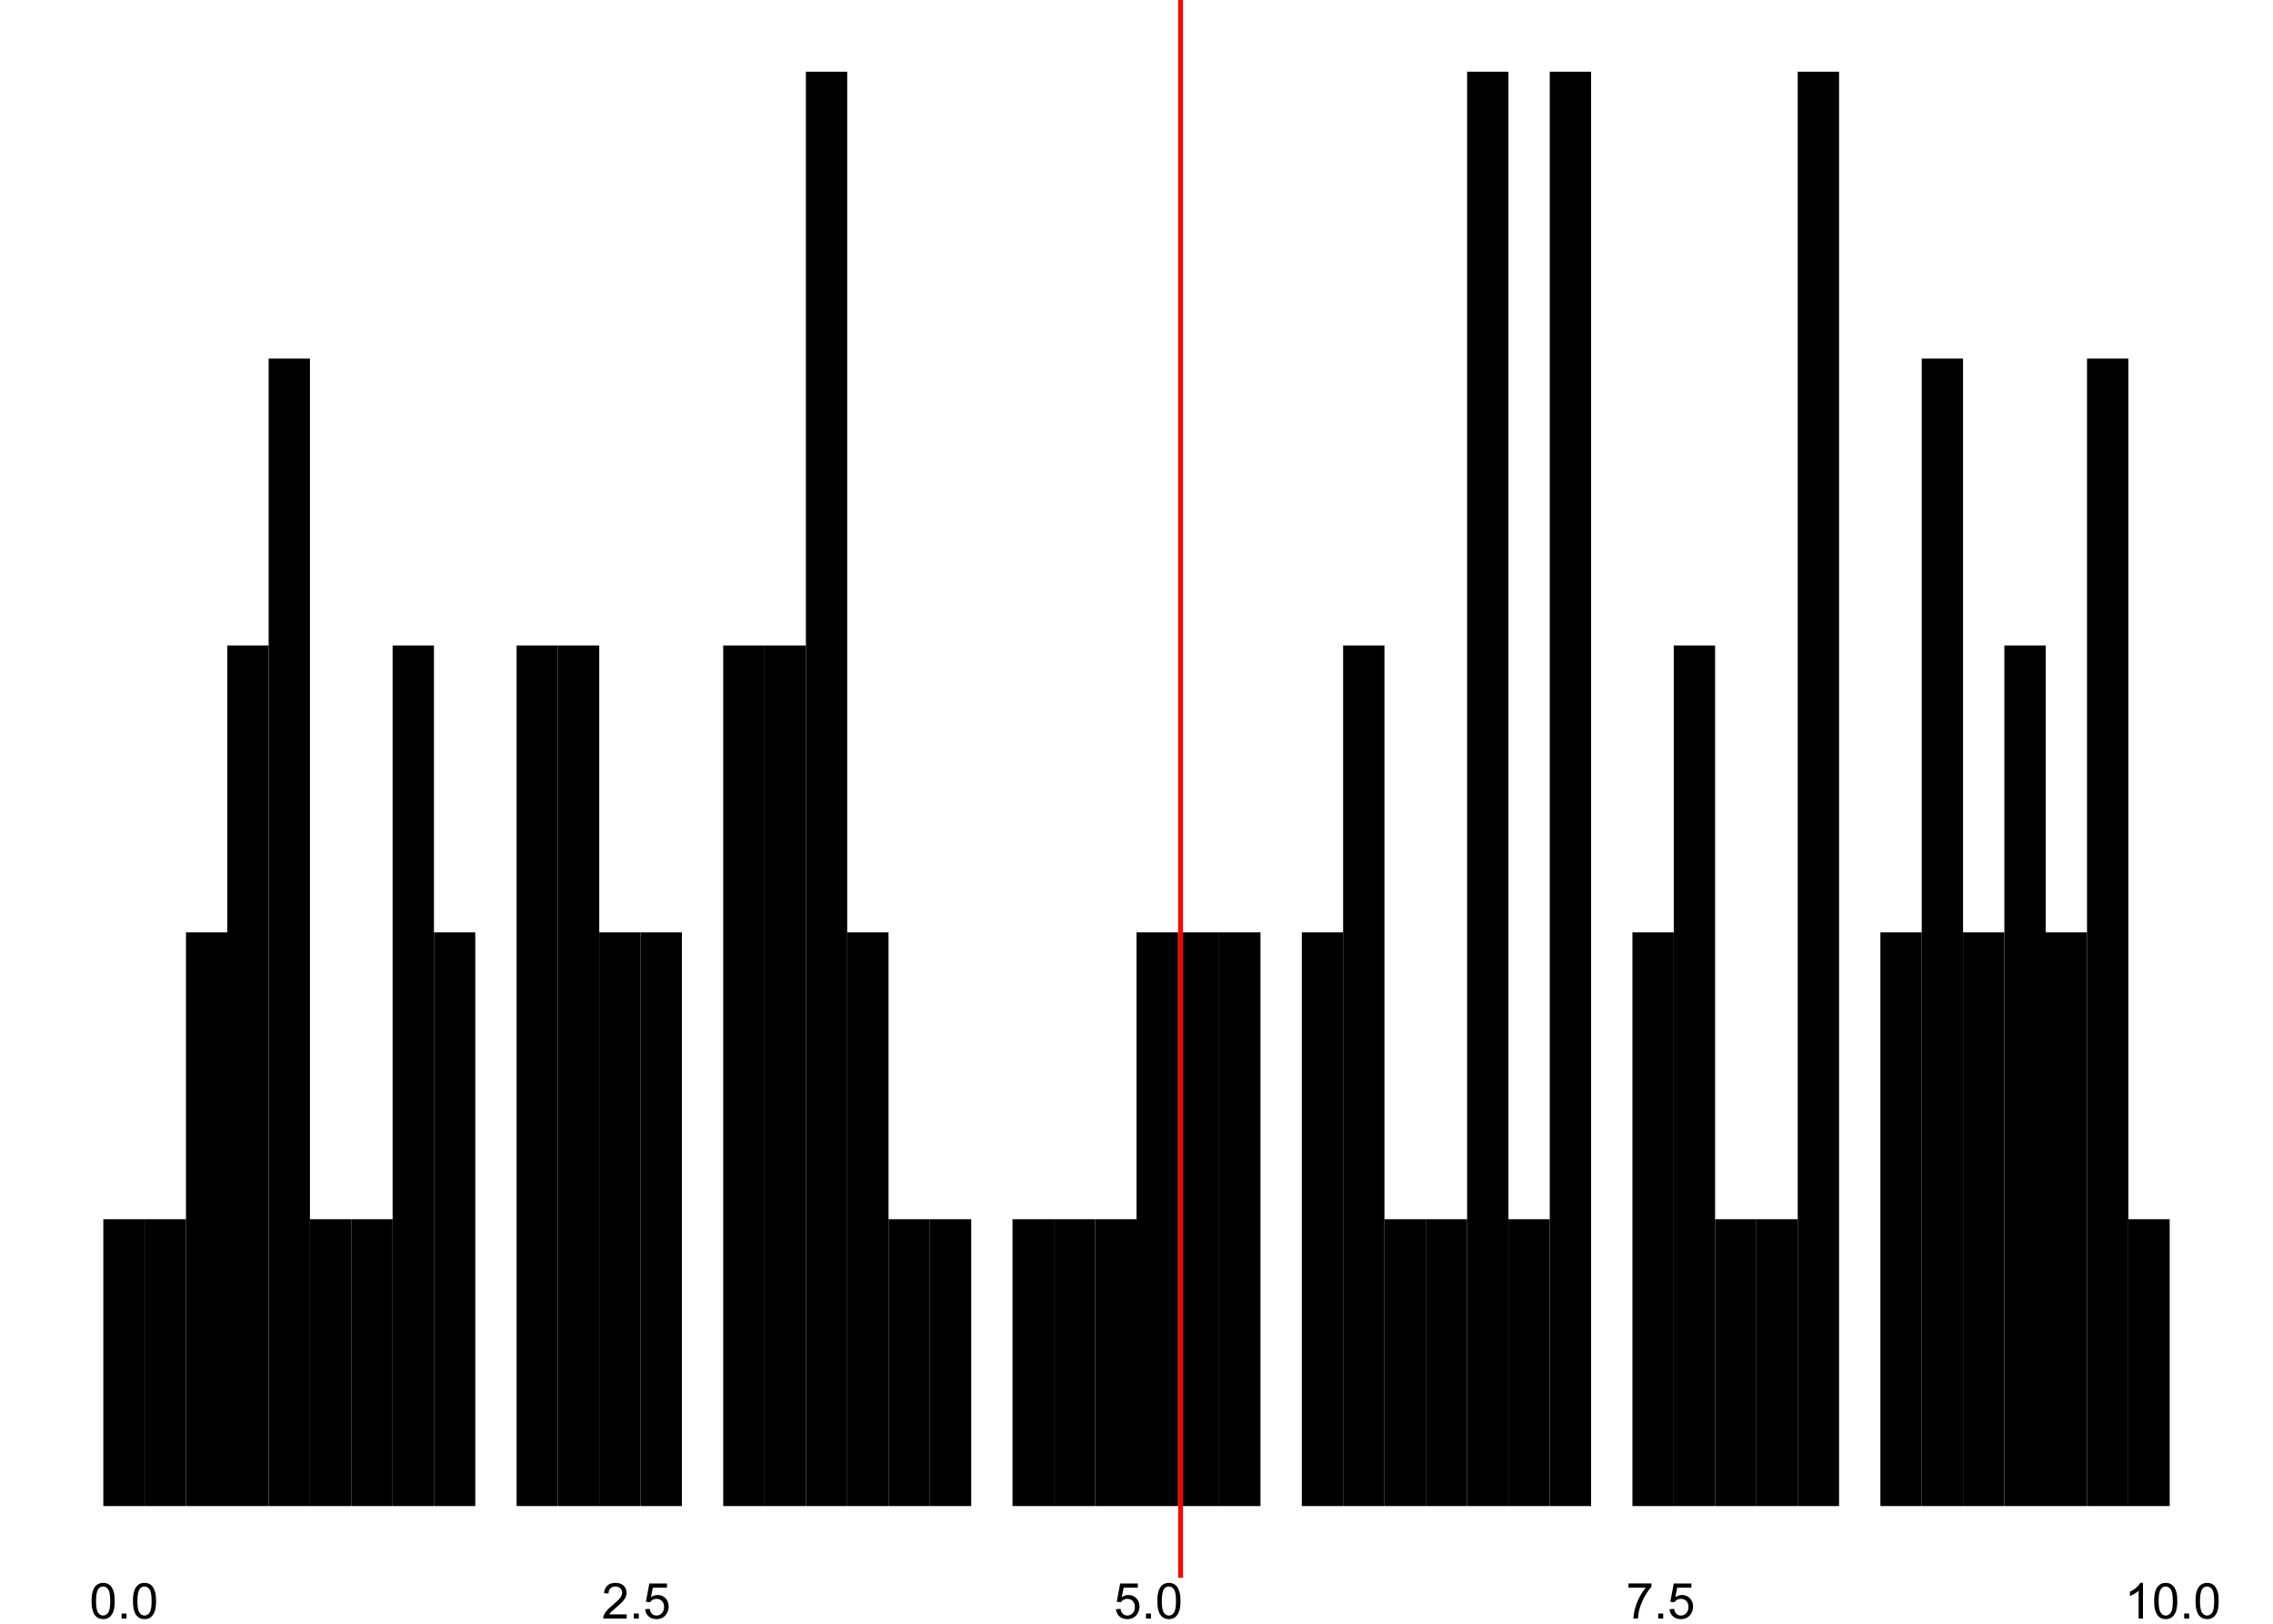
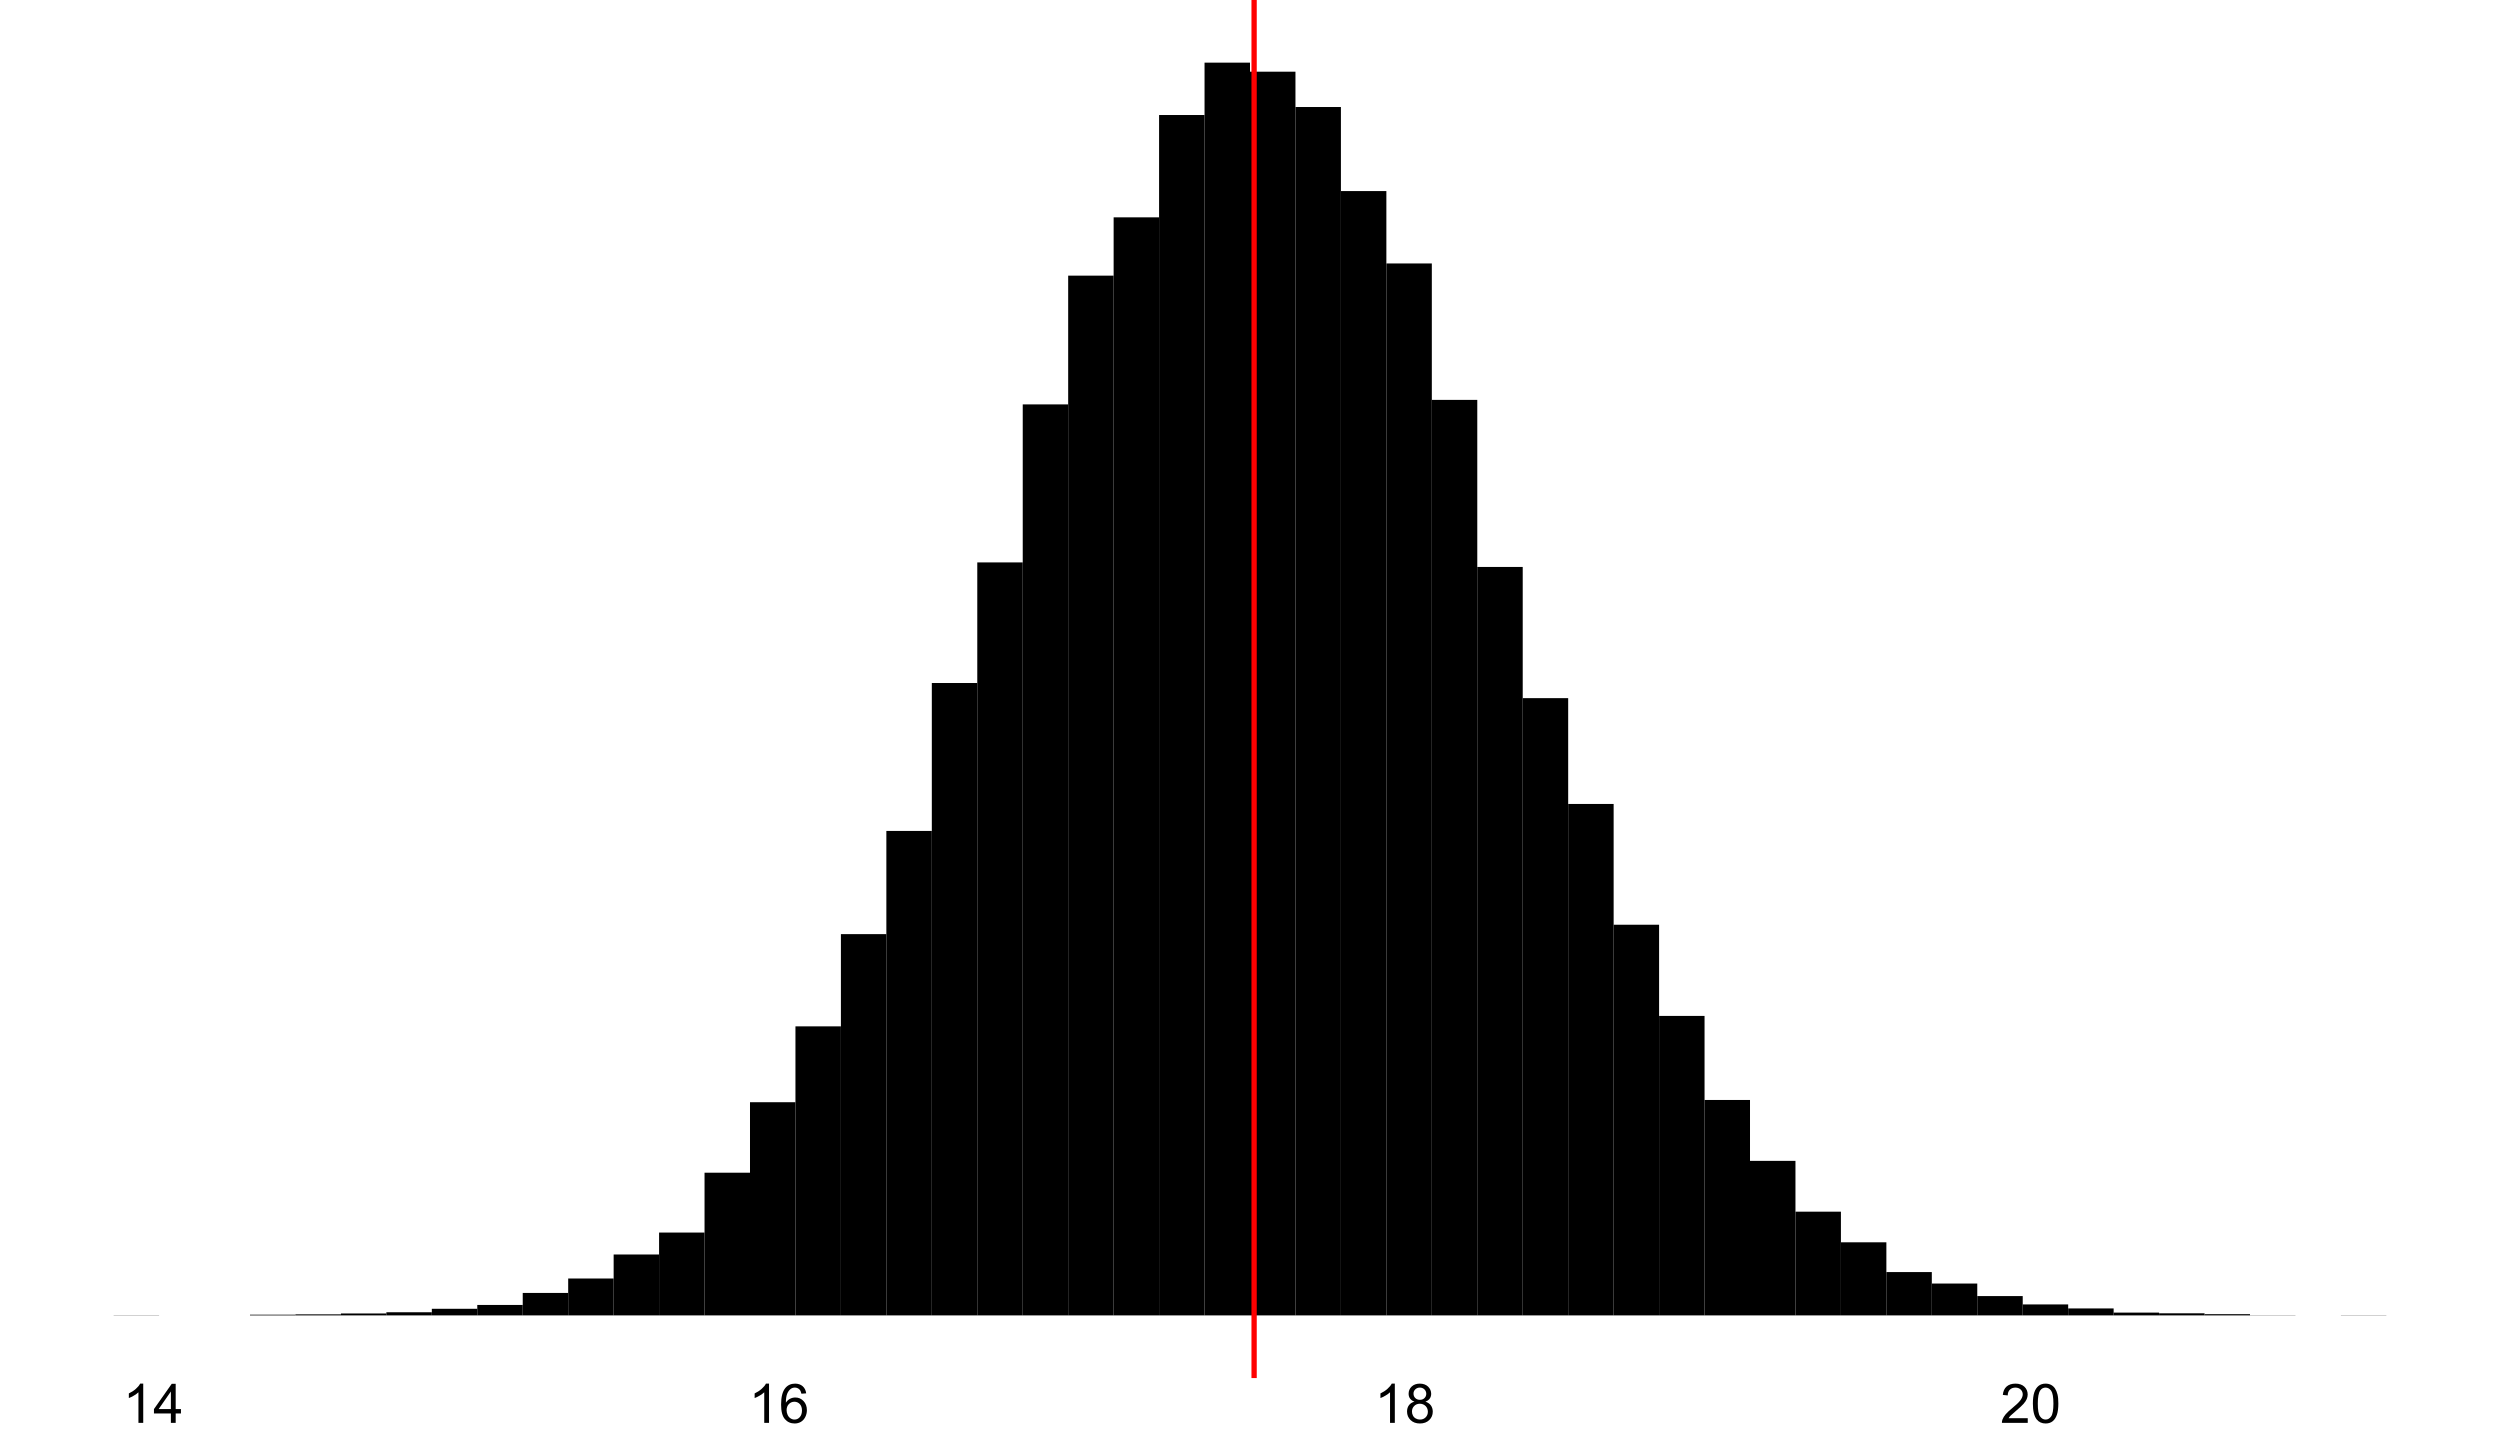
- <svg xmlns="http://www.w3.org/2000/svg" xmlns:xlink="http://www.w3.org/1999/xlink" width="504pt" height="360pt" viewBox="0 0 504 360" version="1.1">
+ <svg xmlns="http://www.w3.org/2000/svg" xmlns:xlink="http://www.w3.org/1999/xlink" width="504pt" height="288pt" viewBox="0 0 504 288" version="1.1">
  <defs>
    <g>
      <symbol overflow="visible" id="glyph0-0">
        <path style="stroke:none;" d="M 1.375 0 L 1.375 -6.875 L 6.875 -6.875 L 6.875 0 Z M 1.547 -0.172 L 6.703 -0.172 L 6.703 -6.703 L 1.547 -6.703 Z M 1.547 -0.172 " />
      </symbol>
      <symbol overflow="visible" id="glyph0-1">
-         <path style="stroke:none;" d="M 0.457 -3.883 C 0.457 -4.812 0.551 -5.562 0.742 -6.133 C 0.934 -6.699 1.219 -7.137 1.598 -7.445 C 1.973 -7.75 2.449 -7.902 3.023 -7.906 C 3.445 -7.902 3.812 -7.816 4.133 -7.648 C 4.449 -7.477 4.715 -7.234 4.926 -6.914 C 5.133 -6.594 5.297 -6.203 5.414 -5.742 C 5.531 -5.281 5.59 -4.66 5.59 -3.883 C 5.59 -2.957 5.492 -2.211 5.305 -1.645 C 5.113 -1.078 4.832 -0.641 4.457 -0.332 C 4.078 -0.023 3.602 0.129 3.023 0.133 C 2.266 0.129 1.668 -0.141 1.234 -0.684 C 0.715 -1.336 0.457 -2.402 0.457 -3.883 Z M 1.449 -3.883 C 1.445 -2.59 1.598 -1.73 1.902 -1.301 C 2.203 -0.871 2.578 -0.656 3.023 -0.66 C 3.469 -0.656 3.84 -0.871 4.145 -1.305 C 4.441 -1.73 4.594 -2.59 4.598 -3.883 C 4.594 -5.176 4.441 -6.035 4.145 -6.465 C 3.84 -6.887 3.465 -7.102 3.012 -7.105 C 2.566 -7.102 2.211 -6.914 1.949 -6.543 C 1.613 -6.059 1.445 -5.172 1.449 -3.883 Z M 1.449 -3.883 " />
+         <path style="stroke:none;" d="M 4.098 0 L 3.133 0 L 3.133 -6.16 C 2.895 -5.934 2.59 -5.711 2.215 -5.492 C 1.836 -5.266 1.496 -5.102 1.199 -4.996 L 1.199 -5.93 C 1.734 -6.184 2.207 -6.488 2.613 -6.852 C 3.02 -7.211 3.305 -7.562 3.477 -7.906 L 4.098 -7.906 Z M 4.098 0 " />
      </symbol>
      <symbol overflow="visible" id="glyph0-2">
-         <path style="stroke:none;" d="M 1 0 L 1 -1.102 L 2.102 -1.102 L 2.102 0 Z M 1 0 " />
+         <path style="stroke:none;" d="M 3.555 0 L 3.555 -1.887 L 0.141 -1.887 L 0.141 -2.773 L 3.734 -7.875 L 4.523 -7.875 L 4.523 -2.773 L 5.586 -2.773 L 5.586 -1.887 L 4.523 -1.887 L 4.523 0 Z M 3.555 -2.773 L 3.555 -6.32 L 1.09 -2.773 Z M 3.555 -2.773 " />
      </symbol>
      <symbol overflow="visible" id="glyph0-3">
+         <path style="stroke:none;" d="M 5.473 -5.945 L 4.512 -5.871 C 4.426 -6.25 4.305 -6.523 4.148 -6.699 C 3.883 -6.969 3.559 -7.105 3.18 -7.109 C 2.871 -7.105 2.602 -7.02 2.367 -6.852 C 2.062 -6.625 1.82 -6.301 1.648 -5.879 C 1.469 -5.449 1.379 -4.844 1.375 -4.062 C 1.605 -4.414 1.891 -4.68 2.227 -4.852 C 2.562 -5.023 2.914 -5.109 3.289 -5.109 C 3.93 -5.109 4.48 -4.871 4.934 -4.395 C 5.387 -3.918 5.613 -3.305 5.613 -2.555 C 5.613 -2.062 5.504 -1.602 5.293 -1.18 C 5.074 -0.75 4.781 -0.426 4.414 -0.203 C 4.039 0.02 3.617 0.129 3.148 0.133 C 2.336 0.129 1.68 -0.164 1.176 -0.754 C 0.664 -1.344 0.41 -2.32 0.414 -3.684 C 0.41 -5.203 0.691 -6.309 1.258 -7.004 C 1.746 -7.602 2.406 -7.902 3.238 -7.906 C 3.855 -7.902 4.363 -7.73 4.762 -7.383 C 5.156 -7.035 5.395 -6.555 5.473 -5.945 Z M 1.523 -2.551 C 1.523 -2.215 1.594 -1.898 1.734 -1.594 C 1.875 -1.289 2.07 -1.055 2.328 -0.898 C 2.578 -0.734 2.848 -0.656 3.133 -0.66 C 3.535 -0.656 3.887 -0.82 4.184 -1.152 C 4.477 -1.48 4.621 -1.93 4.625 -2.496 C 4.621 -3.039 4.477 -3.465 4.188 -3.781 C 3.895 -4.094 3.531 -4.254 3.094 -4.254 C 2.656 -4.254 2.285 -4.094 1.98 -3.781 C 1.676 -3.465 1.523 -3.055 1.523 -2.551 Z M 1.523 -2.551 " />
+       </symbol>
+       <symbol overflow="visible" id="glyph0-4">
+         <path style="stroke:none;" d="M 1.945 -4.27 C 1.543 -4.414 1.242 -4.625 1.051 -4.898 C 0.855 -5.168 0.762 -5.492 0.762 -5.875 C 0.762 -6.445 0.965 -6.926 1.379 -7.32 C 1.789 -7.707 2.34 -7.902 3.023 -7.906 C 3.711 -7.902 4.262 -7.703 4.684 -7.305 C 5.098 -6.902 5.309 -6.418 5.312 -5.848 C 5.309 -5.48 5.211 -5.16 5.023 -4.895 C 4.828 -4.621 4.539 -4.414 4.152 -4.27 C 4.633 -4.109 5 -3.855 5.254 -3.508 C 5.504 -3.152 5.629 -2.734 5.633 -2.25 C 5.629 -1.578 5.391 -1.012 4.918 -0.555 C 4.441 -0.098 3.816 0.129 3.039 0.133 C 2.262 0.129 1.637 -0.098 1.16 -0.555 C 0.684 -1.012 0.445 -1.586 0.445 -2.277 C 0.445 -2.789 0.574 -3.219 0.836 -3.562 C 1.094 -3.906 1.465 -4.141 1.945 -4.27 Z M 1.75 -5.906 C 1.746 -5.535 1.867 -5.23 2.109 -4.996 C 2.348 -4.758 2.66 -4.641 3.047 -4.641 C 3.418 -4.641 3.723 -4.758 3.961 -4.992 C 4.199 -5.227 4.316 -5.512 4.32 -5.855 C 4.316 -6.207 4.195 -6.504 3.949 -6.746 C 3.703 -6.984 3.398 -7.105 3.035 -7.109 C 2.664 -7.105 2.355 -6.988 2.113 -6.754 C 1.867 -6.516 1.746 -6.234 1.75 -5.906 Z M 1.438 -2.273 C 1.434 -1.996 1.5 -1.727 1.633 -1.473 C 1.762 -1.211 1.957 -1.012 2.219 -0.871 C 2.473 -0.727 2.75 -0.656 3.051 -0.66 C 3.508 -0.656 3.887 -0.805 4.191 -1.105 C 4.488 -1.398 4.641 -1.777 4.645 -2.238 C 4.641 -2.703 4.484 -3.086 4.18 -3.395 C 3.867 -3.695 3.48 -3.848 3.02 -3.852 C 2.559 -3.848 2.184 -3.699 1.887 -3.398 C 1.586 -3.098 1.434 -2.723 1.438 -2.273 Z M 1.438 -2.273 " />
+       </symbol>
+       <symbol overflow="visible" id="glyph0-5">
        <path style="stroke:none;" d="M 5.539 -0.93 L 5.539 0 L 0.332 0 C 0.32 -0.23 0.359 -0.453 0.445 -0.672 C 0.578 -1.023 0.789 -1.371 1.082 -1.719 C 1.371 -2.059 1.793 -2.457 2.348 -2.91 C 3.203 -3.609 3.781 -4.164 4.082 -4.578 C 4.379 -4.984 4.527 -5.375 4.531 -5.742 C 4.527 -6.125 4.391 -6.445 4.121 -6.711 C 3.844 -6.969 3.488 -7.102 3.051 -7.105 C 2.582 -7.102 2.211 -6.961 1.934 -6.688 C 1.652 -6.406 1.508 -6.02 1.508 -5.527 L 0.516 -5.629 C 0.582 -6.367 0.836 -6.934 1.281 -7.324 C 1.723 -7.711 2.32 -7.902 3.07 -7.906 C 3.828 -7.902 4.426 -7.695 4.867 -7.277 C 5.305 -6.855 5.523 -6.336 5.527 -5.719 C 5.523 -5.402 5.461 -5.09 5.332 -4.789 C 5.203 -4.484 4.988 -4.164 4.691 -3.828 C 4.391 -3.488 3.895 -3.027 3.203 -2.445 C 2.621 -1.953 2.246 -1.625 2.082 -1.453 C 1.914 -1.277 1.781 -1.102 1.676 -0.93 Z M 5.539 -0.93 " />
      </symbol>
-       <symbol overflow="visible" id="glyph0-4">
-         <path style="stroke:none;" d="M 0.457 -2.062 L 1.473 -2.148 C 1.543 -1.652 1.719 -1.281 1.996 -1.031 C 2.266 -0.781 2.594 -0.656 2.984 -0.66 C 3.445 -0.656 3.84 -0.832 4.168 -1.188 C 4.488 -1.535 4.652 -2 4.652 -2.582 C 4.652 -3.133 4.496 -3.566 4.188 -3.887 C 3.875 -4.203 3.469 -4.363 2.969 -4.367 C 2.656 -4.363 2.375 -4.293 2.125 -4.152 C 1.871 -4.008 1.676 -3.824 1.535 -3.605 L 0.629 -3.723 L 1.391 -7.766 L 5.305 -7.766 L 5.305 -6.844 L 2.164 -6.844 L 1.742 -4.727 C 2.211 -5.051 2.707 -5.215 3.227 -5.219 C 3.91 -5.215 4.488 -4.977 4.965 -4.504 C 5.434 -4.027 5.672 -3.414 5.676 -2.668 C 5.672 -1.953 5.465 -1.34 5.055 -0.82 C 4.547 -0.188 3.855 0.129 2.984 0.133 C 2.266 0.129 1.684 -0.07 1.234 -0.469 C 0.777 -0.867 0.52 -1.398 0.457 -2.062 Z M 0.457 -2.062 " />
-       </symbol>
-       <symbol overflow="visible" id="glyph0-5">
-         <path style="stroke:none;" d="M 0.52 -6.844 L 0.52 -7.773 L 5.617 -7.773 L 5.617 -7.02 C 5.113 -6.484 4.617 -5.773 4.129 -4.891 C 3.633 -4.004 3.25 -3.094 2.984 -2.164 C 2.789 -1.5 2.668 -0.781 2.617 0 L 1.621 0 C 1.629 -0.617 1.75 -1.363 1.984 -2.246 C 2.215 -3.121 2.551 -3.969 2.988 -4.781 C 3.422 -5.594 3.883 -6.281 4.379 -6.844 Z M 0.52 -6.844 " />
-       </symbol>
      <symbol overflow="visible" id="glyph0-6">
-         <path style="stroke:none;" d="M 4.098 0 L 3.133 0 L 3.133 -6.16 C 2.895 -5.934 2.59 -5.711 2.215 -5.492 C 1.836 -5.266 1.496 -5.102 1.199 -4.996 L 1.199 -5.93 C 1.734 -6.184 2.207 -6.488 2.613 -6.852 C 3.02 -7.211 3.305 -7.562 3.477 -7.906 L 4.098 -7.906 Z M 4.098 0 " />
+         <path style="stroke:none;" d="M 0.457 -3.883 C 0.457 -4.812 0.551 -5.562 0.742 -6.133 C 0.934 -6.699 1.219 -7.137 1.598 -7.445 C 1.973 -7.75 2.449 -7.902 3.023 -7.906 C 3.445 -7.902 3.812 -7.816 4.133 -7.648 C 4.449 -7.477 4.715 -7.234 4.926 -6.914 C 5.133 -6.594 5.297 -6.203 5.414 -5.742 C 5.531 -5.281 5.59 -4.66 5.59 -3.883 C 5.59 -2.957 5.492 -2.211 5.305 -1.645 C 5.113 -1.078 4.832 -0.641 4.457 -0.332 C 4.078 -0.023 3.602 0.129 3.023 0.133 C 2.266 0.129 1.668 -0.141 1.234 -0.684 C 0.715 -1.336 0.457 -2.402 0.457 -3.883 Z M 1.449 -3.883 C 1.445 -2.59 1.598 -1.73 1.902 -1.301 C 2.203 -0.871 2.578 -0.656 3.023 -0.66 C 3.469 -0.656 3.84 -0.871 4.145 -1.305 C 4.441 -1.73 4.594 -2.59 4.598 -3.883 C 4.594 -5.176 4.441 -6.035 4.145 -6.465 C 3.84 -6.887 3.465 -7.102 3.012 -7.105 C 2.566 -7.102 2.211 -6.914 1.949 -6.543 C 1.613 -6.059 1.445 -5.172 1.449 -3.883 Z M 1.449 -3.883 " />
      </symbol>
    </g>
    <clipPath id="clip1">
-       <path d="M 261 0 L 263 0 L 263 349.812 L 261 349.812 Z M 261 0 " />
+       <path d="M 252 0 L 254 0 L 254 277.812 L 252 277.812 Z M 252 0 " />
    </clipPath>
  </defs>
-   <g id="surface8954">
-     <path style=" stroke:none;fill-rule:nonzero;fill:rgb(0%,0%,0%);fill-opacity:1;" d="M 22.91 333.91 L 32.074 333.91 L 32.074 270.309 L 22.91 270.309 Z M 22.91 333.91 " />
-     <path style=" stroke:none;fill-rule:nonzero;fill:rgb(0%,0%,0%);fill-opacity:1;" d="M 32.074 333.91 L 41.238 333.91 L 41.238 270.309 L 32.074 270.309 Z M 32.074 333.91 " />
-     <path style=" stroke:none;fill-rule:nonzero;fill:rgb(0%,0%,0%);fill-opacity:1;" d="M 41.238 333.91 L 50.402 333.91 L 50.402 206.707 L 41.238 206.707 Z M 41.238 333.91 " />
-     <path style=" stroke:none;fill-rule:nonzero;fill:rgb(0%,0%,0%);fill-opacity:1;" d="M 50.398 333.91 L 59.562 333.91 L 59.562 143.105 L 50.398 143.105 Z M 50.398 333.91 " />
-     <path style=" stroke:none;fill-rule:nonzero;fill:rgb(0%,0%,0%);fill-opacity:1;" d="M 59.562 333.91 L 68.727 333.91 L 68.727 79.504 L 59.562 79.504 Z M 59.562 333.91 " />
-     <path style=" stroke:none;fill-rule:nonzero;fill:rgb(0%,0%,0%);fill-opacity:1;" d="M 68.727 333.91 L 77.891 333.91 L 77.891 270.309 L 68.727 270.309 Z M 68.727 333.91 " />
-     <path style=" stroke:none;fill-rule:nonzero;fill:rgb(0%,0%,0%);fill-opacity:1;" d="M 77.891 333.91 L 87.055 333.91 L 87.055 270.309 L 77.891 270.309 Z M 77.891 333.91 " />
-     <path style=" stroke:none;fill-rule:nonzero;fill:rgb(0%,0%,0%);fill-opacity:1;" d="M 87.055 333.91 L 96.219 333.91 L 96.219 143.105 L 87.055 143.105 Z M 87.055 333.91 " />
-     <path style=" stroke:none;fill-rule:nonzero;fill:rgb(0%,0%,0%);fill-opacity:1;" d="M 96.219 333.91 L 105.383 333.91 L 105.383 206.707 L 96.219 206.707 Z M 96.219 333.91 " />
-     <path style=" stroke:none;fill-rule:nonzero;fill:rgb(0%,0%,0%);fill-opacity:1;" d="M 114.547 333.91 L 123.711 333.91 L 123.711 143.105 L 114.547 143.105 Z M 114.547 333.91 " />
-     <path style=" stroke:none;fill-rule:nonzero;fill:rgb(0%,0%,0%);fill-opacity:1;" d="M 123.711 333.91 L 132.875 333.91 L 132.875 143.105 L 123.711 143.105 Z M 123.711 333.91 " />
-     <path style=" stroke:none;fill-rule:nonzero;fill:rgb(0%,0%,0%);fill-opacity:1;" d="M 132.871 333.91 L 142.035 333.91 L 142.035 206.707 L 132.871 206.707 Z M 132.871 333.91 " />
-     <path style=" stroke:none;fill-rule:nonzero;fill:rgb(0%,0%,0%);fill-opacity:1;" d="M 142.035 333.91 L 151.199 333.91 L 151.199 206.707 L 142.035 206.707 Z M 142.035 333.91 " />
-     <path style=" stroke:none;fill-rule:nonzero;fill:rgb(0%,0%,0%);fill-opacity:1;" d="M 160.363 333.91 L 169.527 333.91 L 169.527 143.105 L 160.363 143.105 Z M 160.363 333.91 " />
-     <path style=" stroke:none;fill-rule:nonzero;fill:rgb(0%,0%,0%);fill-opacity:1;" d="M 169.527 333.91 L 178.691 333.91 L 178.691 143.105 L 169.527 143.105 Z M 169.527 333.91 " />
-     <path style=" stroke:none;fill-rule:nonzero;fill:rgb(0%,0%,0%);fill-opacity:1;" d="M 178.691 333.91 L 187.855 333.91 L 187.855 15.898 L 178.691 15.898 Z M 178.691 333.91 " />
-     <path style=" stroke:none;fill-rule:nonzero;fill:rgb(0%,0%,0%);fill-opacity:1;" d="M 187.855 333.91 L 197.02 333.91 L 197.02 206.707 L 187.855 206.707 Z M 187.855 333.91 " />
-     <path style=" stroke:none;fill-rule:nonzero;fill:rgb(0%,0%,0%);fill-opacity:1;" d="M 197.02 333.91 L 206.184 333.91 L 206.184 270.309 L 197.02 270.309 Z M 197.02 333.91 " />
-     <path style=" stroke:none;fill-rule:nonzero;fill:rgb(0%,0%,0%);fill-opacity:1;" d="M 206.184 333.91 L 215.348 333.91 L 215.348 270.309 L 206.184 270.309 Z M 206.184 333.91 " />
-     <path style=" stroke:none;fill-rule:nonzero;fill:rgb(0%,0%,0%);fill-opacity:1;" d="M 224.508 333.91 L 233.672 333.91 L 233.672 270.309 L 224.508 270.309 Z M 224.508 333.91 " />
-     <path style=" stroke:none;fill-rule:nonzero;fill:rgb(0%,0%,0%);fill-opacity:1;" d="M 233.672 333.91 L 242.836 333.91 L 242.836 270.309 L 233.672 270.309 Z M 233.672 333.91 " />
-     <path style=" stroke:none;fill-rule:nonzero;fill:rgb(0%,0%,0%);fill-opacity:1;" d="M 242.836 333.91 L 252 333.91 L 252 270.309 L 242.836 270.309 Z M 242.836 333.91 " />
-     <path style=" stroke:none;fill-rule:nonzero;fill:rgb(0%,0%,0%);fill-opacity:1;" d="M 252 333.91 L 261.164 333.91 L 261.164 206.707 L 252 206.707 Z M 252 333.91 " />
-     <path style=" stroke:none;fill-rule:nonzero;fill:rgb(0%,0%,0%);fill-opacity:1;" d="M 261.164 333.91 L 270.328 333.91 L 270.328 206.707 L 261.164 206.707 Z M 261.164 333.91 " />
-     <path style=" stroke:none;fill-rule:nonzero;fill:rgb(0%,0%,0%);fill-opacity:1;" d="M 270.328 333.91 L 279.492 333.91 L 279.492 206.707 L 270.328 206.707 Z M 270.328 333.91 " />
-     <path style=" stroke:none;fill-rule:nonzero;fill:rgb(0%,0%,0%);fill-opacity:1;" d="M 288.656 333.91 L 297.82 333.91 L 297.82 206.707 L 288.656 206.707 Z M 288.656 333.91 " />
-     <path style=" stroke:none;fill-rule:nonzero;fill:rgb(0%,0%,0%);fill-opacity:1;" d="M 297.816 333.91 L 306.98 333.91 L 306.98 143.105 L 297.816 143.105 Z M 297.816 333.91 " />
-     <path style=" stroke:none;fill-rule:nonzero;fill:rgb(0%,0%,0%);fill-opacity:1;" d="M 306.98 333.91 L 316.145 333.91 L 316.145 270.309 L 306.98 270.309 Z M 306.98 333.91 " />
-     <path style=" stroke:none;fill-rule:nonzero;fill:rgb(0%,0%,0%);fill-opacity:1;" d="M 316.145 333.91 L 325.309 333.91 L 325.309 270.309 L 316.145 270.309 Z M 316.145 333.91 " />
-     <path style=" stroke:none;fill-rule:nonzero;fill:rgb(0%,0%,0%);fill-opacity:1;" d="M 325.309 333.91 L 334.473 333.91 L 334.473 15.898 L 325.309 15.898 Z M 325.309 333.91 " />
-     <path style=" stroke:none;fill-rule:nonzero;fill:rgb(0%,0%,0%);fill-opacity:1;" d="M 334.473 333.91 L 343.637 333.91 L 343.637 270.309 L 334.473 270.309 Z M 334.473 333.91 " />
-     <path style=" stroke:none;fill-rule:nonzero;fill:rgb(0%,0%,0%);fill-opacity:1;" d="M 343.637 333.91 L 352.801 333.91 L 352.801 15.898 L 343.637 15.898 Z M 343.637 333.91 " />
-     <path style=" stroke:none;fill-rule:nonzero;fill:rgb(0%,0%,0%);fill-opacity:1;" d="M 361.965 333.91 L 371.129 333.91 L 371.129 206.707 L 361.965 206.707 Z M 361.965 333.91 " />
-     <path style=" stroke:none;fill-rule:nonzero;fill:rgb(0%,0%,0%);fill-opacity:1;" d="M 371.129 333.91 L 380.293 333.91 L 380.293 143.105 L 371.129 143.105 Z M 371.129 333.91 " />
-     <path style=" stroke:none;fill-rule:nonzero;fill:rgb(0%,0%,0%);fill-opacity:1;" d="M 380.289 333.91 L 389.453 333.91 L 389.453 270.309 L 380.289 270.309 Z M 380.289 333.91 " />
-     <path style=" stroke:none;fill-rule:nonzero;fill:rgb(0%,0%,0%);fill-opacity:1;" d="M 389.453 333.91 L 398.617 333.91 L 398.617 270.309 L 389.453 270.309 Z M 389.453 333.91 " />
-     <path style=" stroke:none;fill-rule:nonzero;fill:rgb(0%,0%,0%);fill-opacity:1;" d="M 398.617 333.91 L 407.781 333.91 L 407.781 15.898 L 398.617 15.898 Z M 398.617 333.91 " />
-     <path style=" stroke:none;fill-rule:nonzero;fill:rgb(0%,0%,0%);fill-opacity:1;" d="M 416.945 333.91 L 426.109 333.91 L 426.109 206.707 L 416.945 206.707 Z M 416.945 333.91 " />
-     <path style=" stroke:none;fill-rule:nonzero;fill:rgb(0%,0%,0%);fill-opacity:1;" d="M 426.109 333.91 L 435.273 333.91 L 435.273 79.504 L 426.109 79.504 Z M 426.109 333.91 " />
-     <path style=" stroke:none;fill-rule:nonzero;fill:rgb(0%,0%,0%);fill-opacity:1;" d="M 435.273 333.91 L 444.438 333.91 L 444.438 206.707 L 435.273 206.707 Z M 435.273 333.91 " />
-     <path style=" stroke:none;fill-rule:nonzero;fill:rgb(0%,0%,0%);fill-opacity:1;" d="M 444.438 333.91 L 453.602 333.91 L 453.602 143.105 L 444.438 143.105 Z M 444.438 333.91 " />
-     <path style=" stroke:none;fill-rule:nonzero;fill:rgb(0%,0%,0%);fill-opacity:1;" d="M 453.602 333.91 L 462.766 333.91 L 462.766 206.707 L 453.602 206.707 Z M 453.602 333.91 " />
-     <path style=" stroke:none;fill-rule:nonzero;fill:rgb(0%,0%,0%);fill-opacity:1;" d="M 462.762 333.91 L 471.926 333.91 L 471.926 79.504 L 462.762 79.504 Z M 462.762 333.91 " />
-     <path style=" stroke:none;fill-rule:nonzero;fill:rgb(0%,0%,0%);fill-opacity:1;" d="M 471.926 333.91 L 481.09 333.91 L 481.09 270.309 L 471.926 270.309 Z M 471.926 333.91 " />
+   <g id="surface10104">
+     <path style=" stroke:none;fill-rule:nonzero;fill:rgb(0%,0%,0%);fill-opacity:1;" d="M 22.91 265.184 L 32.074 265.184 L 32.074 265.148 L 22.91 265.148 Z M 22.91 265.184 " />
+     <path style=" stroke:none;fill-rule:nonzero;fill:rgb(0%,0%,0%);fill-opacity:1;" d="M 50.398 265.184 L 59.562 265.184 L 59.562 265.043 L 50.398 265.043 Z M 50.398 265.184 " />
+     <path style=" stroke:none;fill-rule:nonzero;fill:rgb(0%,0%,0%);fill-opacity:1;" d="M 59.562 265.184 L 68.727 265.184 L 68.727 264.973 L 59.562 264.973 Z M 59.562 265.184 " />
+     <path style=" stroke:none;fill-rule:nonzero;fill:rgb(0%,0%,0%);fill-opacity:1;" d="M 68.727 265.184 L 77.891 265.184 L 77.891 264.797 L 68.727 264.797 Z M 68.727 265.184 " />
+     <path style=" stroke:none;fill-rule:nonzero;fill:rgb(0%,0%,0%);fill-opacity:1;" d="M 77.891 265.184 L 87.055 265.184 L 87.055 264.551 L 77.891 264.551 Z M 77.891 265.184 " />
+     <path style=" stroke:none;fill-rule:nonzero;fill:rgb(0%,0%,0%);fill-opacity:1;" d="M 87.055 265.184 L 96.219 265.184 L 96.219 263.852 L 87.055 263.852 Z M 87.055 265.184 " />
+     <path style=" stroke:none;fill-rule:nonzero;fill:rgb(0%,0%,0%);fill-opacity:1;" d="M 96.219 265.184 L 105.383 265.184 L 105.383 263.078 L 96.219 263.078 Z M 96.219 265.184 " />
+     <path style=" stroke:none;fill-rule:nonzero;fill:rgb(0%,0%,0%);fill-opacity:1;" d="M 105.383 265.184 L 114.547 265.184 L 114.547 260.656 L 105.383 260.656 Z M 105.383 265.184 " />
+     <path style=" stroke:none;fill-rule:nonzero;fill:rgb(0%,0%,0%);fill-opacity:1;" d="M 114.547 265.184 L 123.711 265.184 L 123.711 257.746 L 114.547 257.746 Z M 114.547 265.184 " />
+     <path style=" stroke:none;fill-rule:nonzero;fill:rgb(0%,0%,0%);fill-opacity:1;" d="M 123.711 265.184 L 132.875 265.184 L 132.875 252.906 L 123.711 252.906 Z M 123.711 265.184 " />
+     <path style=" stroke:none;fill-rule:nonzero;fill:rgb(0%,0%,0%);fill-opacity:1;" d="M 132.871 265.184 L 142.035 265.184 L 142.035 248.484 L 132.871 248.484 Z M 132.871 265.184 " />
+     <path style=" stroke:none;fill-rule:nonzero;fill:rgb(0%,0%,0%);fill-opacity:1;" d="M 142.035 265.184 L 151.199 265.184 L 151.199 236.418 L 142.035 236.418 Z M 142.035 265.184 " />
+     <path style=" stroke:none;fill-rule:nonzero;fill:rgb(0%,0%,0%);fill-opacity:1;" d="M 151.199 265.184 L 160.363 265.184 L 160.363 222.207 L 151.199 222.207 Z M 151.199 265.184 " />
+     <path style=" stroke:none;fill-rule:nonzero;fill:rgb(0%,0%,0%);fill-opacity:1;" d="M 160.363 265.184 L 169.527 265.184 L 169.527 206.914 L 160.363 206.914 Z M 160.363 265.184 " />
+     <path style=" stroke:none;fill-rule:nonzero;fill:rgb(0%,0%,0%);fill-opacity:1;" d="M 169.527 265.184 L 178.691 265.184 L 178.691 188.32 L 169.527 188.32 Z M 169.527 265.184 " />
+     <path style=" stroke:none;fill-rule:nonzero;fill:rgb(0%,0%,0%);fill-opacity:1;" d="M 178.691 265.184 L 187.855 265.184 L 187.855 167.516 L 178.691 167.516 Z M 178.691 265.184 " />
+     <path style=" stroke:none;fill-rule:nonzero;fill:rgb(0%,0%,0%);fill-opacity:1;" d="M 187.855 265.184 L 197.02 265.184 L 197.02 137.695 L 187.855 137.695 Z M 187.855 265.184 " />
+     <path style=" stroke:none;fill-rule:nonzero;fill:rgb(0%,0%,0%);fill-opacity:1;" d="M 197.02 265.184 L 206.184 265.184 L 206.184 113.383 L 197.02 113.383 Z M 197.02 265.184 " />
+     <path style=" stroke:none;fill-rule:nonzero;fill:rgb(0%,0%,0%);fill-opacity:1;" d="M 206.184 265.184 L 215.348 265.184 L 215.348 81.527 L 206.184 81.527 Z M 206.184 265.184 " />
+     <path style=" stroke:none;fill-rule:nonzero;fill:rgb(0%,0%,0%);fill-opacity:1;" d="M 215.344 265.184 L 224.508 265.184 L 224.508 55.57 L 215.344 55.57 Z M 215.344 265.184 " />
+     <path style=" stroke:none;fill-rule:nonzero;fill:rgb(0%,0%,0%);fill-opacity:1;" d="M 224.508 265.184 L 233.672 265.184 L 233.672 43.816 L 224.508 43.816 Z M 224.508 265.184 " />
+     <path style=" stroke:none;fill-rule:nonzero;fill:rgb(0%,0%,0%);fill-opacity:1;" d="M 233.672 265.184 L 242.836 265.184 L 242.836 23.188 L 233.672 23.188 Z M 233.672 265.184 " />
+     <path style=" stroke:none;fill-rule:nonzero;fill:rgb(0%,0%,0%);fill-opacity:1;" d="M 242.836 265.184 L 252 265.184 L 252 12.629 L 242.836 12.629 Z M 242.836 265.184 " />
+     <path style=" stroke:none;fill-rule:nonzero;fill:rgb(0%,0%,0%);fill-opacity:1;" d="M 252 265.184 L 261.164 265.184 L 261.164 14.453 L 252 14.453 Z M 252 265.184 " />
+     <path style=" stroke:none;fill-rule:nonzero;fill:rgb(0%,0%,0%);fill-opacity:1;" d="M 261.164 265.184 L 270.328 265.184 L 270.328 21.574 L 261.164 21.574 Z M 261.164 265.184 " />
+     <path style=" stroke:none;fill-rule:nonzero;fill:rgb(0%,0%,0%);fill-opacity:1;" d="M 270.328 265.184 L 279.492 265.184 L 279.492 38.52 L 270.328 38.52 Z M 270.328 265.184 " />
+     <path style=" stroke:none;fill-rule:nonzero;fill:rgb(0%,0%,0%);fill-opacity:1;" d="M 279.492 265.184 L 288.656 265.184 L 288.656 53.113 L 279.492 53.113 Z M 279.492 265.184 " />
+     <path style=" stroke:none;fill-rule:nonzero;fill:rgb(0%,0%,0%);fill-opacity:1;" d="M 288.656 265.184 L 297.82 265.184 L 297.82 80.617 L 288.656 80.617 Z M 288.656 265.184 " />
+     <path style=" stroke:none;fill-rule:nonzero;fill:rgb(0%,0%,0%);fill-opacity:1;" d="M 297.816 265.184 L 306.98 265.184 L 306.98 114.297 L 297.816 114.297 Z M 297.816 265.184 " />
+     <path style=" stroke:none;fill-rule:nonzero;fill:rgb(0%,0%,0%);fill-opacity:1;" d="M 306.98 265.184 L 316.145 265.184 L 316.145 140.746 L 306.98 140.746 Z M 306.98 265.184 " />
+     <path style=" stroke:none;fill-rule:nonzero;fill:rgb(0%,0%,0%);fill-opacity:1;" d="M 316.145 265.184 L 325.309 265.184 L 325.309 162.078 L 316.145 162.078 Z M 316.145 265.184 " />
+     <path style=" stroke:none;fill-rule:nonzero;fill:rgb(0%,0%,0%);fill-opacity:1;" d="M 325.309 265.184 L 334.473 265.184 L 334.473 186.426 L 325.309 186.426 Z M 325.309 265.184 " />
+     <path style=" stroke:none;fill-rule:nonzero;fill:rgb(0%,0%,0%);fill-opacity:1;" d="M 334.473 265.184 L 343.637 265.184 L 343.637 204.809 L 334.473 204.809 Z M 334.473 265.184 " />
+     <path style=" stroke:none;fill-rule:nonzero;fill:rgb(0%,0%,0%);fill-opacity:1;" d="M 343.637 265.184 L 352.801 265.184 L 352.801 221.754 L 343.637 221.754 Z M 343.637 265.184 " />
+     <path style=" stroke:none;fill-rule:nonzero;fill:rgb(0%,0%,0%);fill-opacity:1;" d="M 352.801 265.184 L 361.965 265.184 L 361.965 234.031 L 352.801 234.031 Z M 352.801 265.184 " />
+     <path style=" stroke:none;fill-rule:nonzero;fill:rgb(0%,0%,0%);fill-opacity:1;" d="M 361.965 265.184 L 371.129 265.184 L 371.129 244.273 L 361.965 244.273 Z M 361.965 265.184 " />
+     <path style=" stroke:none;fill-rule:nonzero;fill:rgb(0%,0%,0%);fill-opacity:1;" d="M 371.129 265.184 L 380.293 265.184 L 380.293 250.449 L 371.129 250.449 Z M 371.129 265.184 " />
+     <path style=" stroke:none;fill-rule:nonzero;fill:rgb(0%,0%,0%);fill-opacity:1;" d="M 380.289 265.184 L 389.453 265.184 L 389.453 256.449 L 380.289 256.449 Z M 380.289 265.184 " />
+     <path style=" stroke:none;fill-rule:nonzero;fill:rgb(0%,0%,0%);fill-opacity:1;" d="M 389.453 265.184 L 398.617 265.184 L 398.617 258.762 L 389.453 258.762 Z M 389.453 265.184 " />
+     <path style=" stroke:none;fill-rule:nonzero;fill:rgb(0%,0%,0%);fill-opacity:1;" d="M 398.617 265.184 L 407.781 265.184 L 407.781 261.289 L 398.617 261.289 Z M 398.617 265.184 " />
+     <path style=" stroke:none;fill-rule:nonzero;fill:rgb(0%,0%,0%);fill-opacity:1;" d="M 407.781 265.184 L 416.945 265.184 L 416.945 262.973 L 407.781 262.973 Z M 407.781 265.184 " />
+     <path style=" stroke:none;fill-rule:nonzero;fill:rgb(0%,0%,0%);fill-opacity:1;" d="M 416.945 265.184 L 426.109 265.184 L 426.109 263.781 L 416.945 263.781 Z M 416.945 265.184 " />
+     <path style=" stroke:none;fill-rule:nonzero;fill:rgb(0%,0%,0%);fill-opacity:1;" d="M 426.109 265.184 L 435.273 265.184 L 435.273 264.621 L 426.109 264.621 Z M 426.109 265.184 " />
+     <path style=" stroke:none;fill-rule:nonzero;fill:rgb(0%,0%,0%);fill-opacity:1;" d="M 435.273 265.184 L 444.438 265.184 L 444.438 264.762 L 435.273 264.762 Z M 435.273 265.184 " />
+     <path style=" stroke:none;fill-rule:nonzero;fill:rgb(0%,0%,0%);fill-opacity:1;" d="M 444.438 265.184 L 453.602 265.184 L 453.602 264.938 L 444.438 264.938 Z M 444.438 265.184 " />
+     <path style=" stroke:none;fill-rule:nonzero;fill:rgb(0%,0%,0%);fill-opacity:1;" d="M 453.602 265.184 L 462.766 265.184 L 462.766 265.148 L 453.602 265.148 Z M 453.602 265.184 " />
+     <path style=" stroke:none;fill-rule:nonzero;fill:rgb(0%,0%,0%);fill-opacity:1;" d="M 471.926 265.184 L 481.09 265.184 L 481.09 265.148 L 471.926 265.148 Z M 471.926 265.184 " />
    <g clip-path="url(#clip1)" clip-rule="nonzero">
-       <path style="fill:none;stroke-width:1.067;stroke-linecap:butt;stroke-linejoin:round;stroke:rgb(100%,0%,0%);stroke-opacity:1;stroke-miterlimit:10;" d="M 261.777 349.812 L 261.777 0 " />
+       <path style="fill:none;stroke-width:1.067;stroke-linecap:butt;stroke-linejoin:round;stroke:rgb(100%,0%,0%);stroke-opacity:1;stroke-miterlimit:10;" d="M 252.828 277.812 L 252.828 0 " />
    </g>
    <g style="fill:rgb(0%,0%,0%);fill-opacity:1;">
-       <use xlink:href="#glyph0-1" x="19.848" y="358.844" />
-       <use xlink:href="#glyph0-2" x="25.965" y="358.844" />
-       <use xlink:href="#glyph0-1" x="29.021" y="358.844" />
+       <use xlink:href="#glyph0-1" x="24.777" y="286.844" />
+       <use xlink:href="#glyph0-2" x="30.895" y="286.844" />
    </g>
    <g style="fill:rgb(0%,0%,0%);fill-opacity:1;">
-       <use xlink:href="#glyph0-3" x="133.418" y="358.844" />
-       <use xlink:href="#glyph0-2" x="139.536" y="358.844" />
-       <use xlink:href="#glyph0-4" x="142.592" y="358.844" />
+       <use xlink:href="#glyph0-1" x="150.938" y="286.844" />
+       <use xlink:href="#glyph0-3" x="157.055" y="286.844" />
    </g>
    <g style="fill:rgb(0%,0%,0%);fill-opacity:1;">
-       <use xlink:href="#glyph0-4" x="246.988" y="358.844" />
-       <use xlink:href="#glyph0-2" x="253.106" y="358.844" />
-       <use xlink:href="#glyph0-1" x="256.162" y="358.844" />
+       <use xlink:href="#glyph0-1" x="277.098" y="286.844" />
+       <use xlink:href="#glyph0-4" x="283.215" y="286.844" />
    </g>
    <g style="fill:rgb(0%,0%,0%);fill-opacity:1;">
-       <use xlink:href="#glyph0-5" x="360.562" y="358.844" />
-       <use xlink:href="#glyph0-2" x="366.68" y="358.844" />
-       <use xlink:href="#glyph0-4" x="369.736" y="358.844" />
-     </g>
-     <g style="fill:rgb(0%,0%,0%);fill-opacity:1;">
-       <use xlink:href="#glyph0-6" x="471.074" y="358.844" />
-       <use xlink:href="#glyph0-1" x="477.192" y="358.844" />
-       <use xlink:href="#glyph0-2" x="483.31" y="358.844" />
-       <use xlink:href="#glyph0-1" x="486.366" y="358.844" />
+       <use xlink:href="#glyph0-5" x="403.254" y="286.844" />
+       <use xlink:href="#glyph0-6" x="409.372" y="286.844" />
    </g>
  </g>
</svg>
